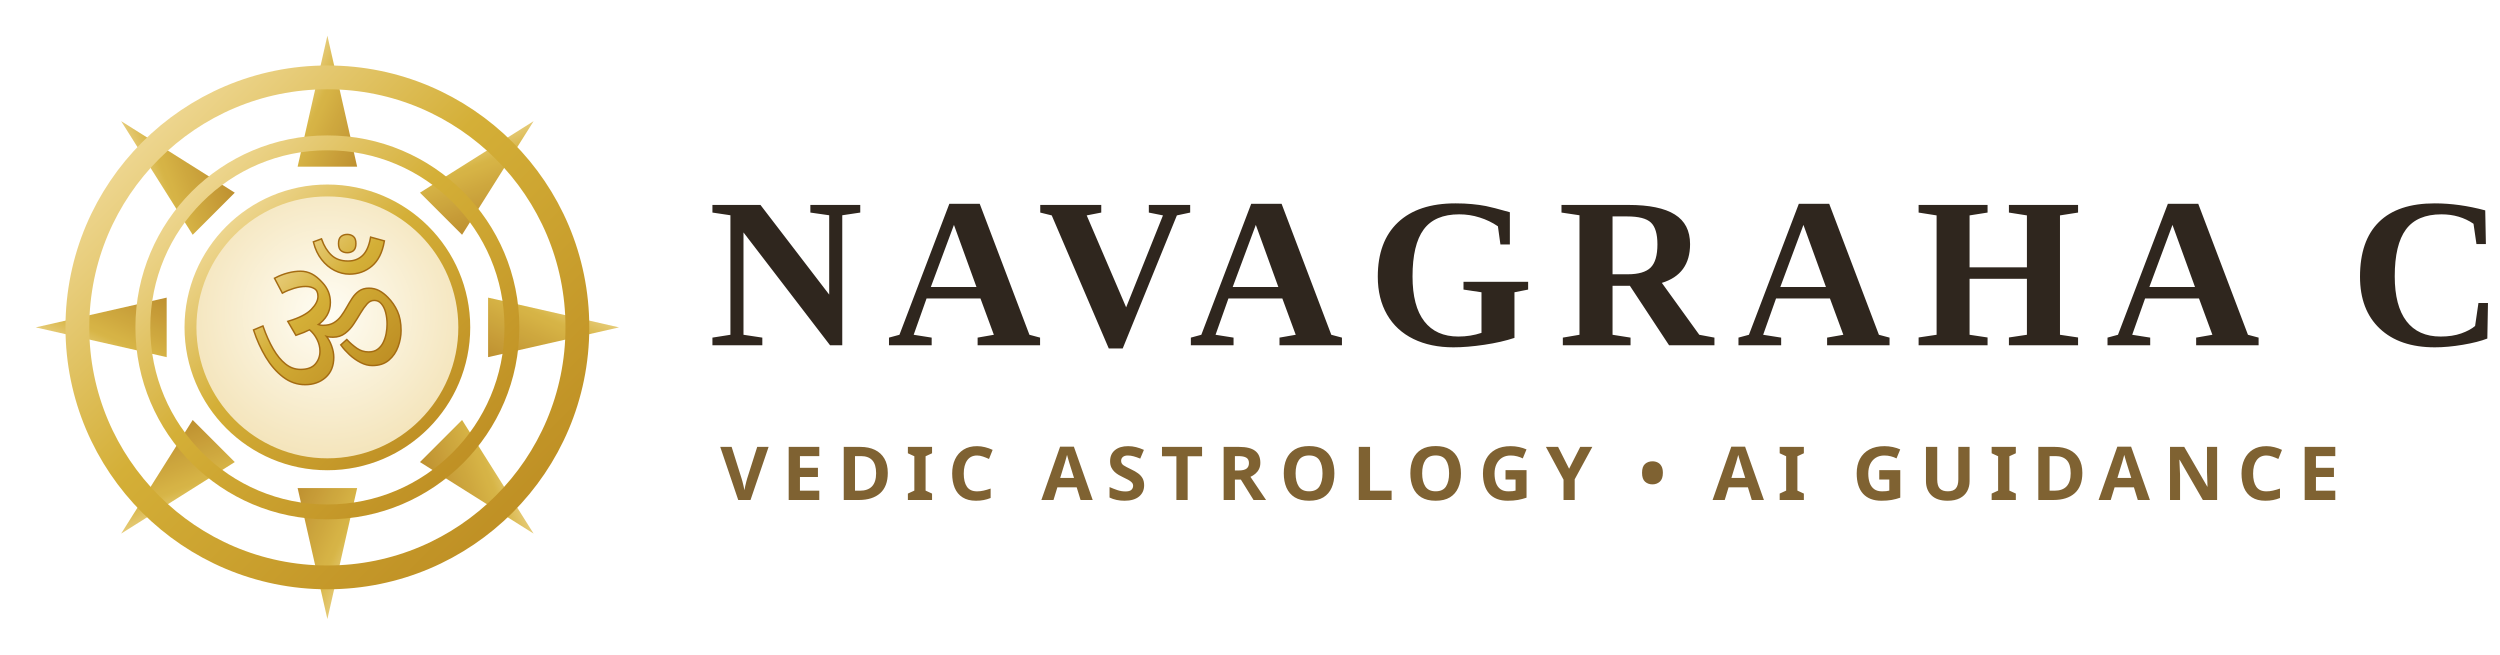
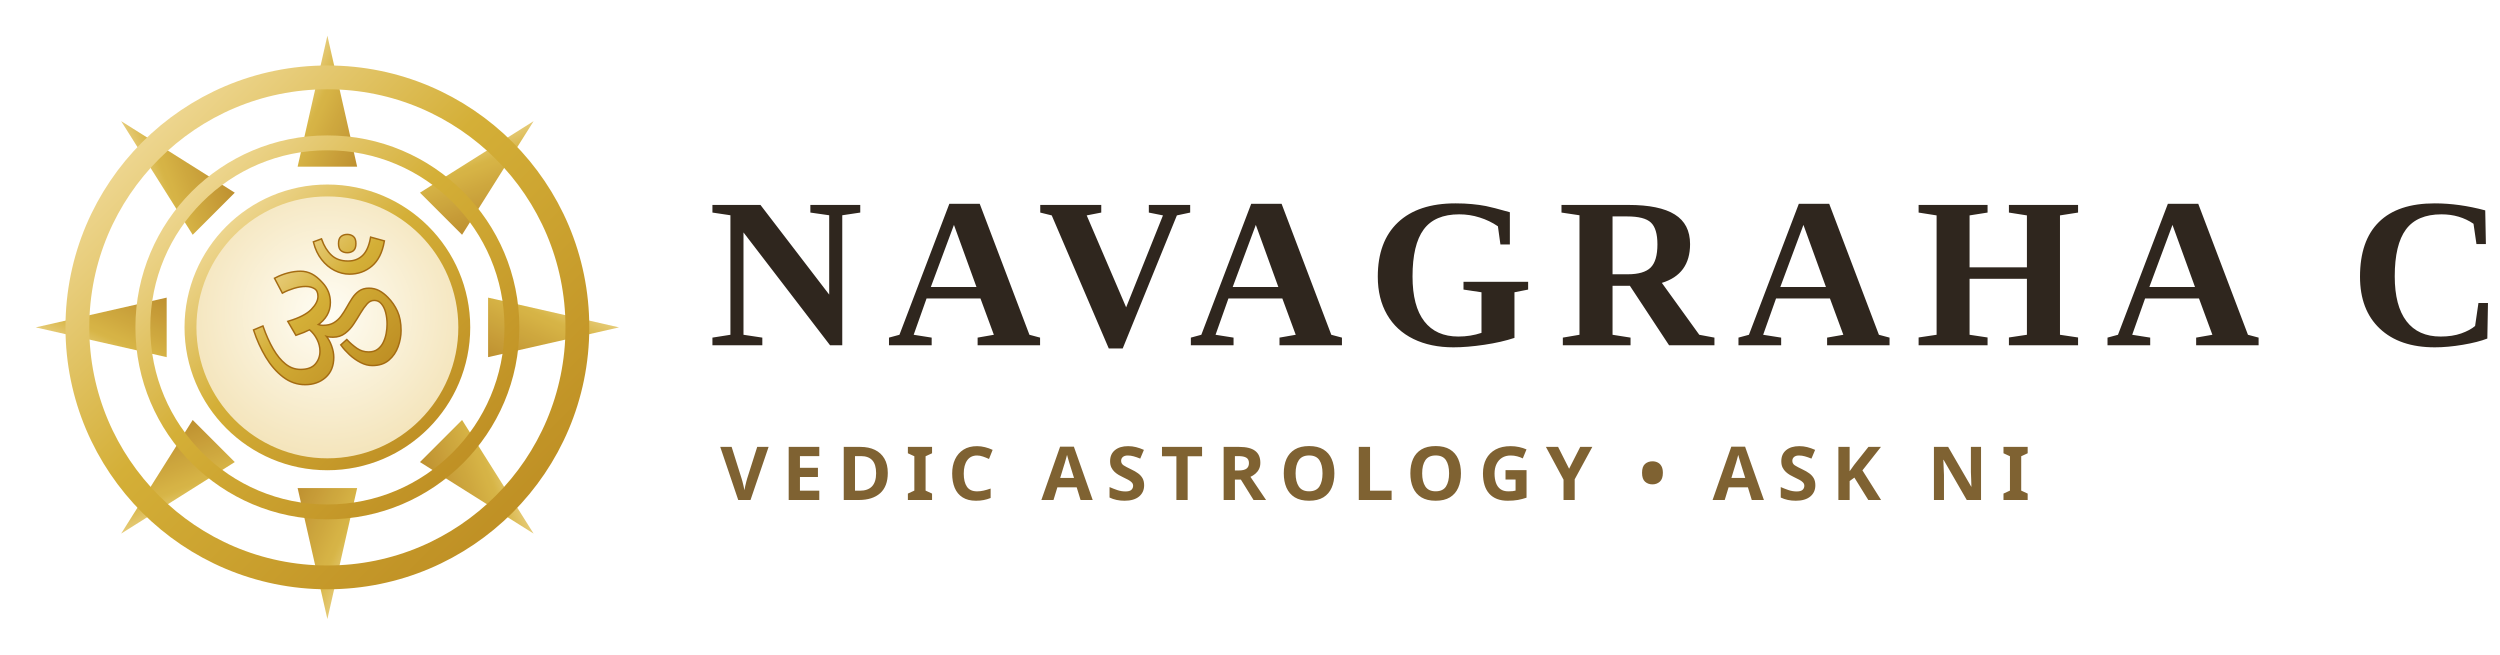
<svg xmlns="http://www.w3.org/2000/svg" viewBox="0 0 840 220" role="img" aria-labelledby="title desc">
  <defs>
    <linearGradient id="goldStroke" x1="0%" y1="0%" x2="100%" y2="100%">
      <stop offset="0%" stop-color="#f8e6b4" />
      <stop offset="44%" stop-color="#d4af37" />
      <stop offset="100%" stop-color="#b9871f" />
    </linearGradient>
    <radialGradient id="coreGlow" cx="50%" cy="45%" r="62%">
      <stop offset="0%" stop-color="#fffdf4" />
      <stop offset="100%" stop-color="#f2e0b1" />
    </radialGradient>
    <path id="ray" d="M110 12 L100 56 L120 56 Z" />
  </defs>
  <g transform="translate(0 0)">
    <g opacity="0.92">
      <use href="#ray" fill="url(#goldStroke)" />
      <use href="#ray" fill="url(#goldStroke)" transform="rotate(45 110 110)" />
      <use href="#ray" fill="url(#goldStroke)" transform="rotate(90 110 110)" />
      <use href="#ray" fill="url(#goldStroke)" transform="rotate(135 110 110)" />
      <use href="#ray" fill="url(#goldStroke)" transform="rotate(180 110 110)" />
      <use href="#ray" fill="url(#goldStroke)" transform="rotate(225 110 110)" />
      <use href="#ray" fill="url(#goldStroke)" transform="rotate(270 110 110)" />
      <use href="#ray" fill="url(#goldStroke)" transform="rotate(315 110 110)" />
    </g>
    <circle cx="110" cy="110" r="84" fill="none" stroke="url(#goldStroke)" stroke-width="8" />
    <circle cx="110" cy="110" r="62" fill="none" stroke="url(#goldStroke)" stroke-width="5" />
    <circle cx="110" cy="110" r="46" fill="url(#coreGlow)" stroke="url(#goldStroke)" stroke-width="4" />
    <text x="110" y="129" text-anchor="middle" font-size="60" font-family="'Noto Serif Devanagari', 'Mangal', 'Kohinoor Devanagari', serif" fill="url(#goldStroke)" stroke="#a46b12" stroke-width="1" paint-order="stroke fill">ॐ</text>
  </g>
  <g transform="translate(238 64)">
    <text x="0" y="52" font-family="'Cormorant Garamond', 'Times New Roman', serif" font-size="72" font-weight="600" letter-spacing="8" fill="#2f261e">NAVAGRAHA CENTRE</text>
-     <text x="4" y="104" font-family="'Manrope', 'Segoe UI', sans-serif" font-size="25" font-weight="600" letter-spacing="4.5" fill="#7f6232">VEDIC ASTROLOGY • AI GUIDANCE</text>
+     <text x="4" y="104" font-family="'Manrope', 'Segoe UI', sans-serif" font-size="25" font-weight="600" letter-spacing="4.5" fill="#7f6232">VEDIC ASTROLOGY • ASK NI</text>
  </g>
</svg>
